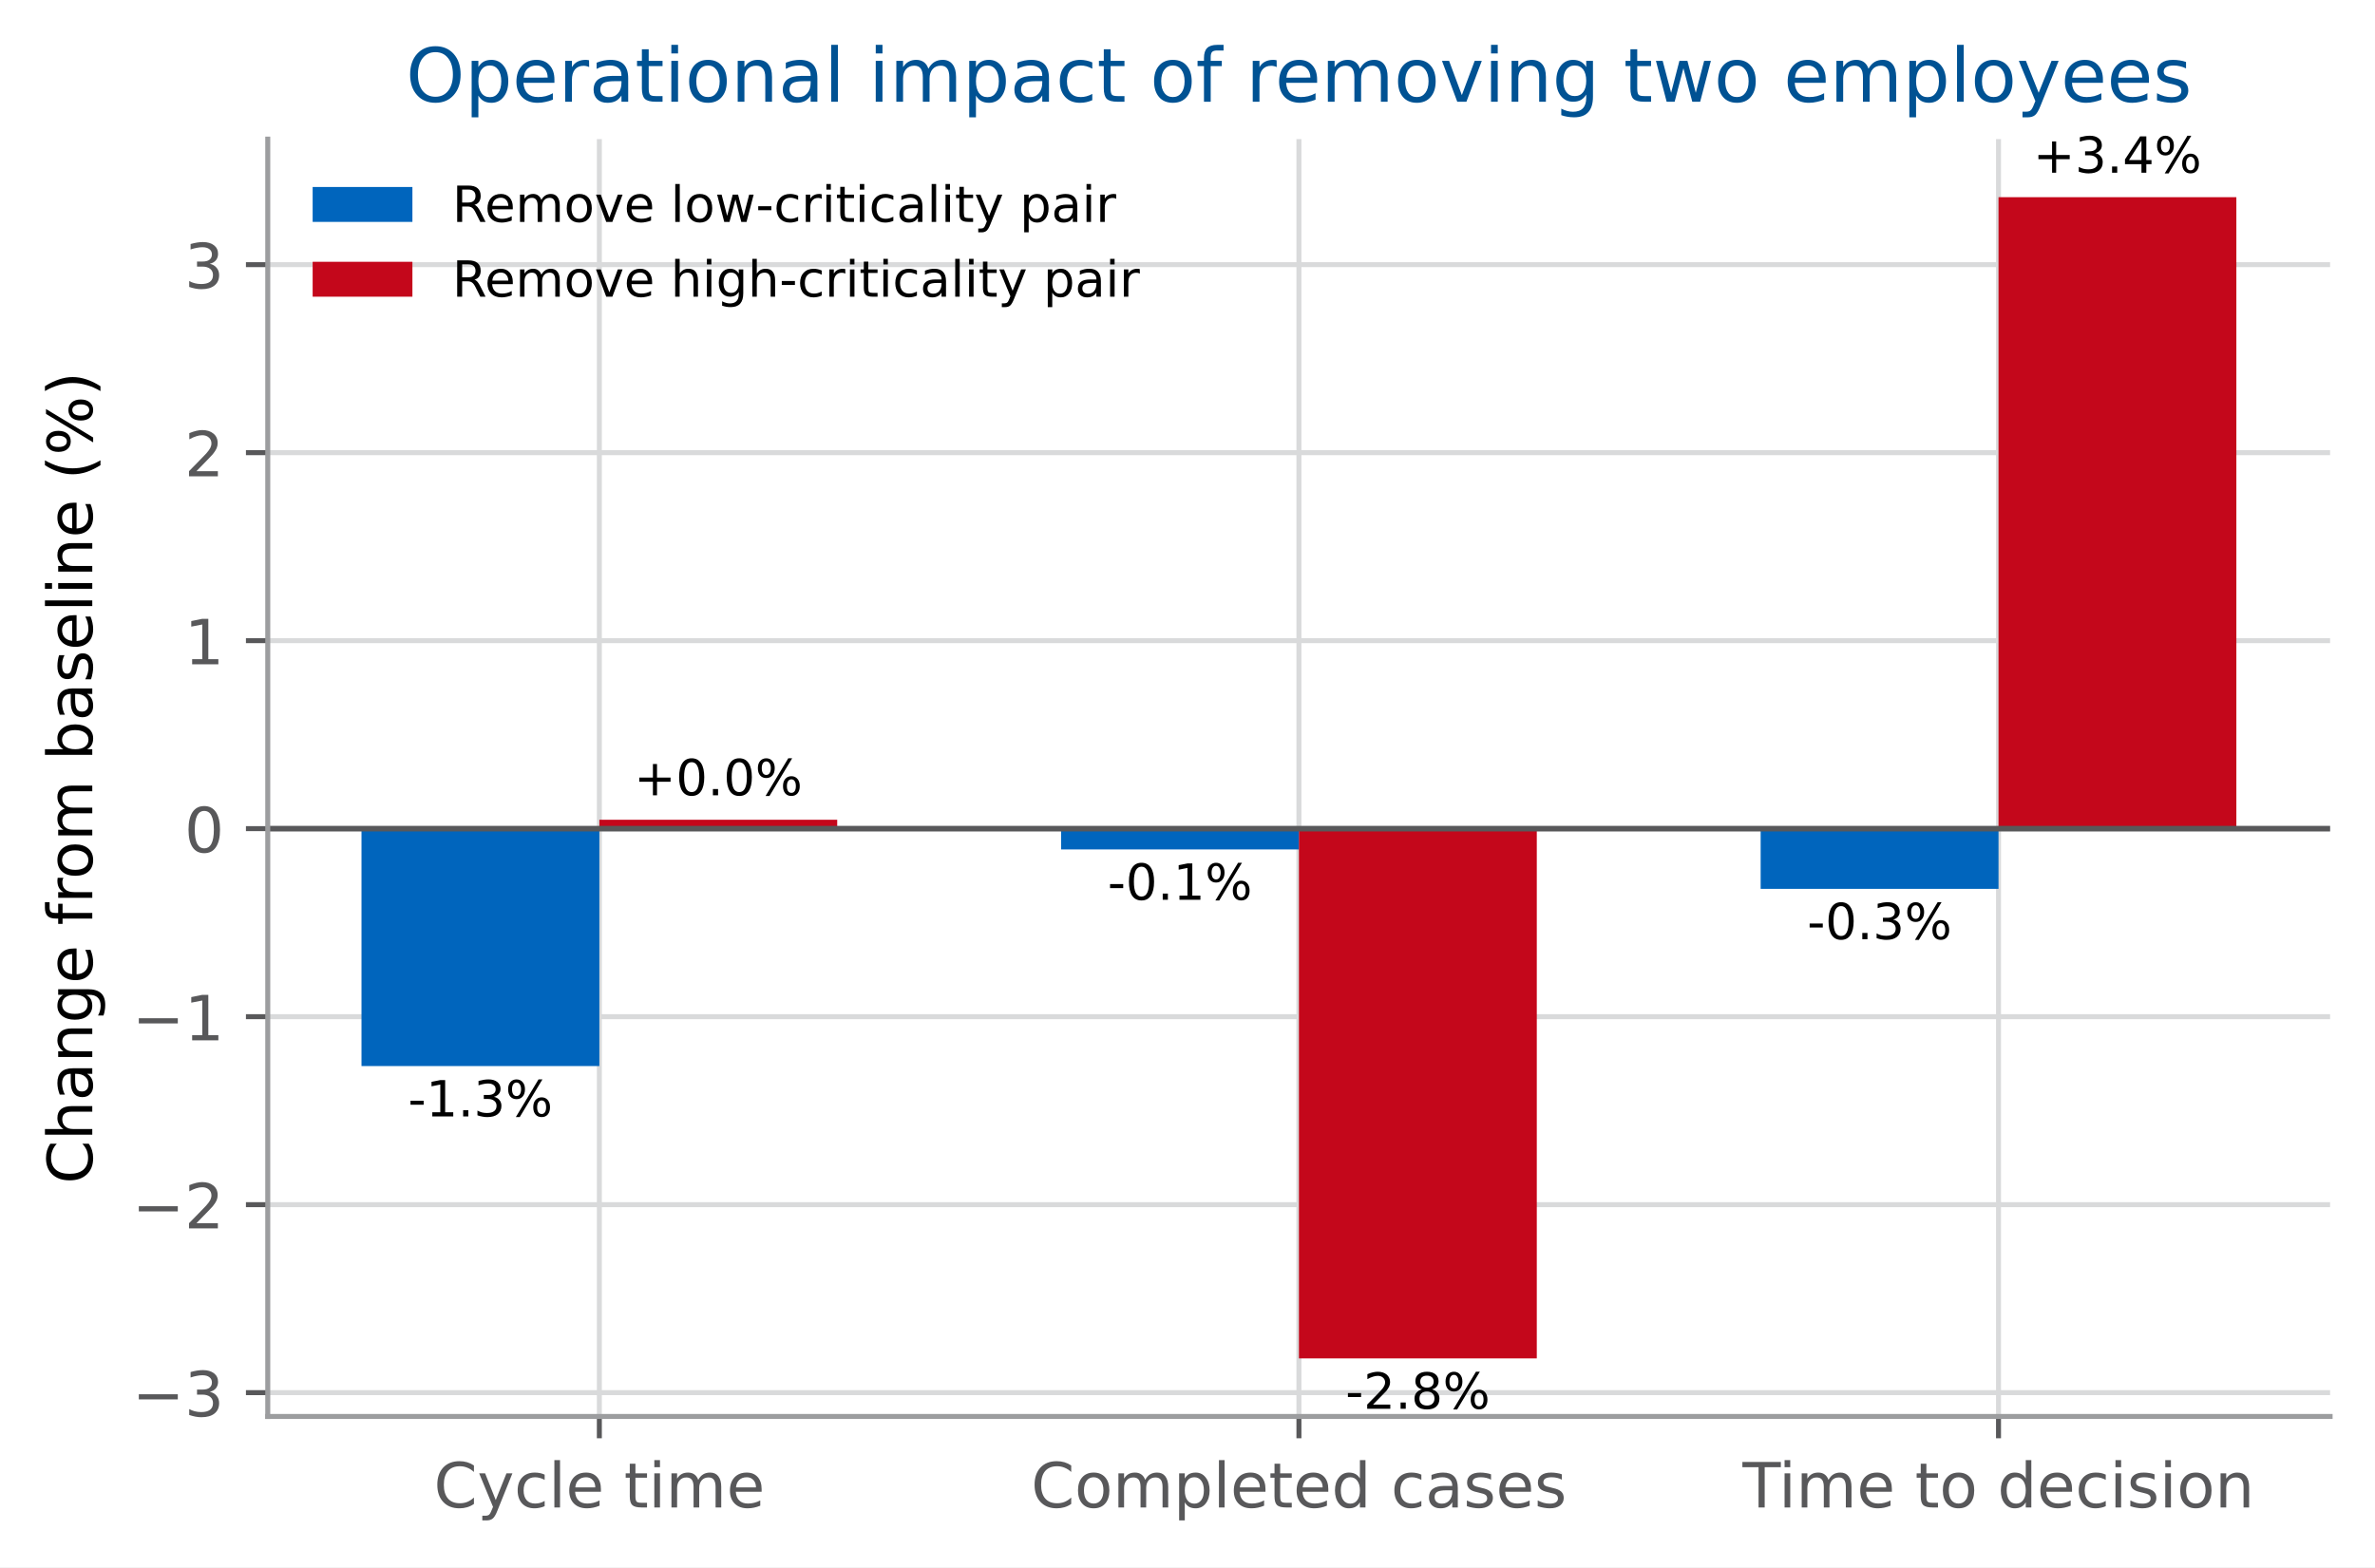
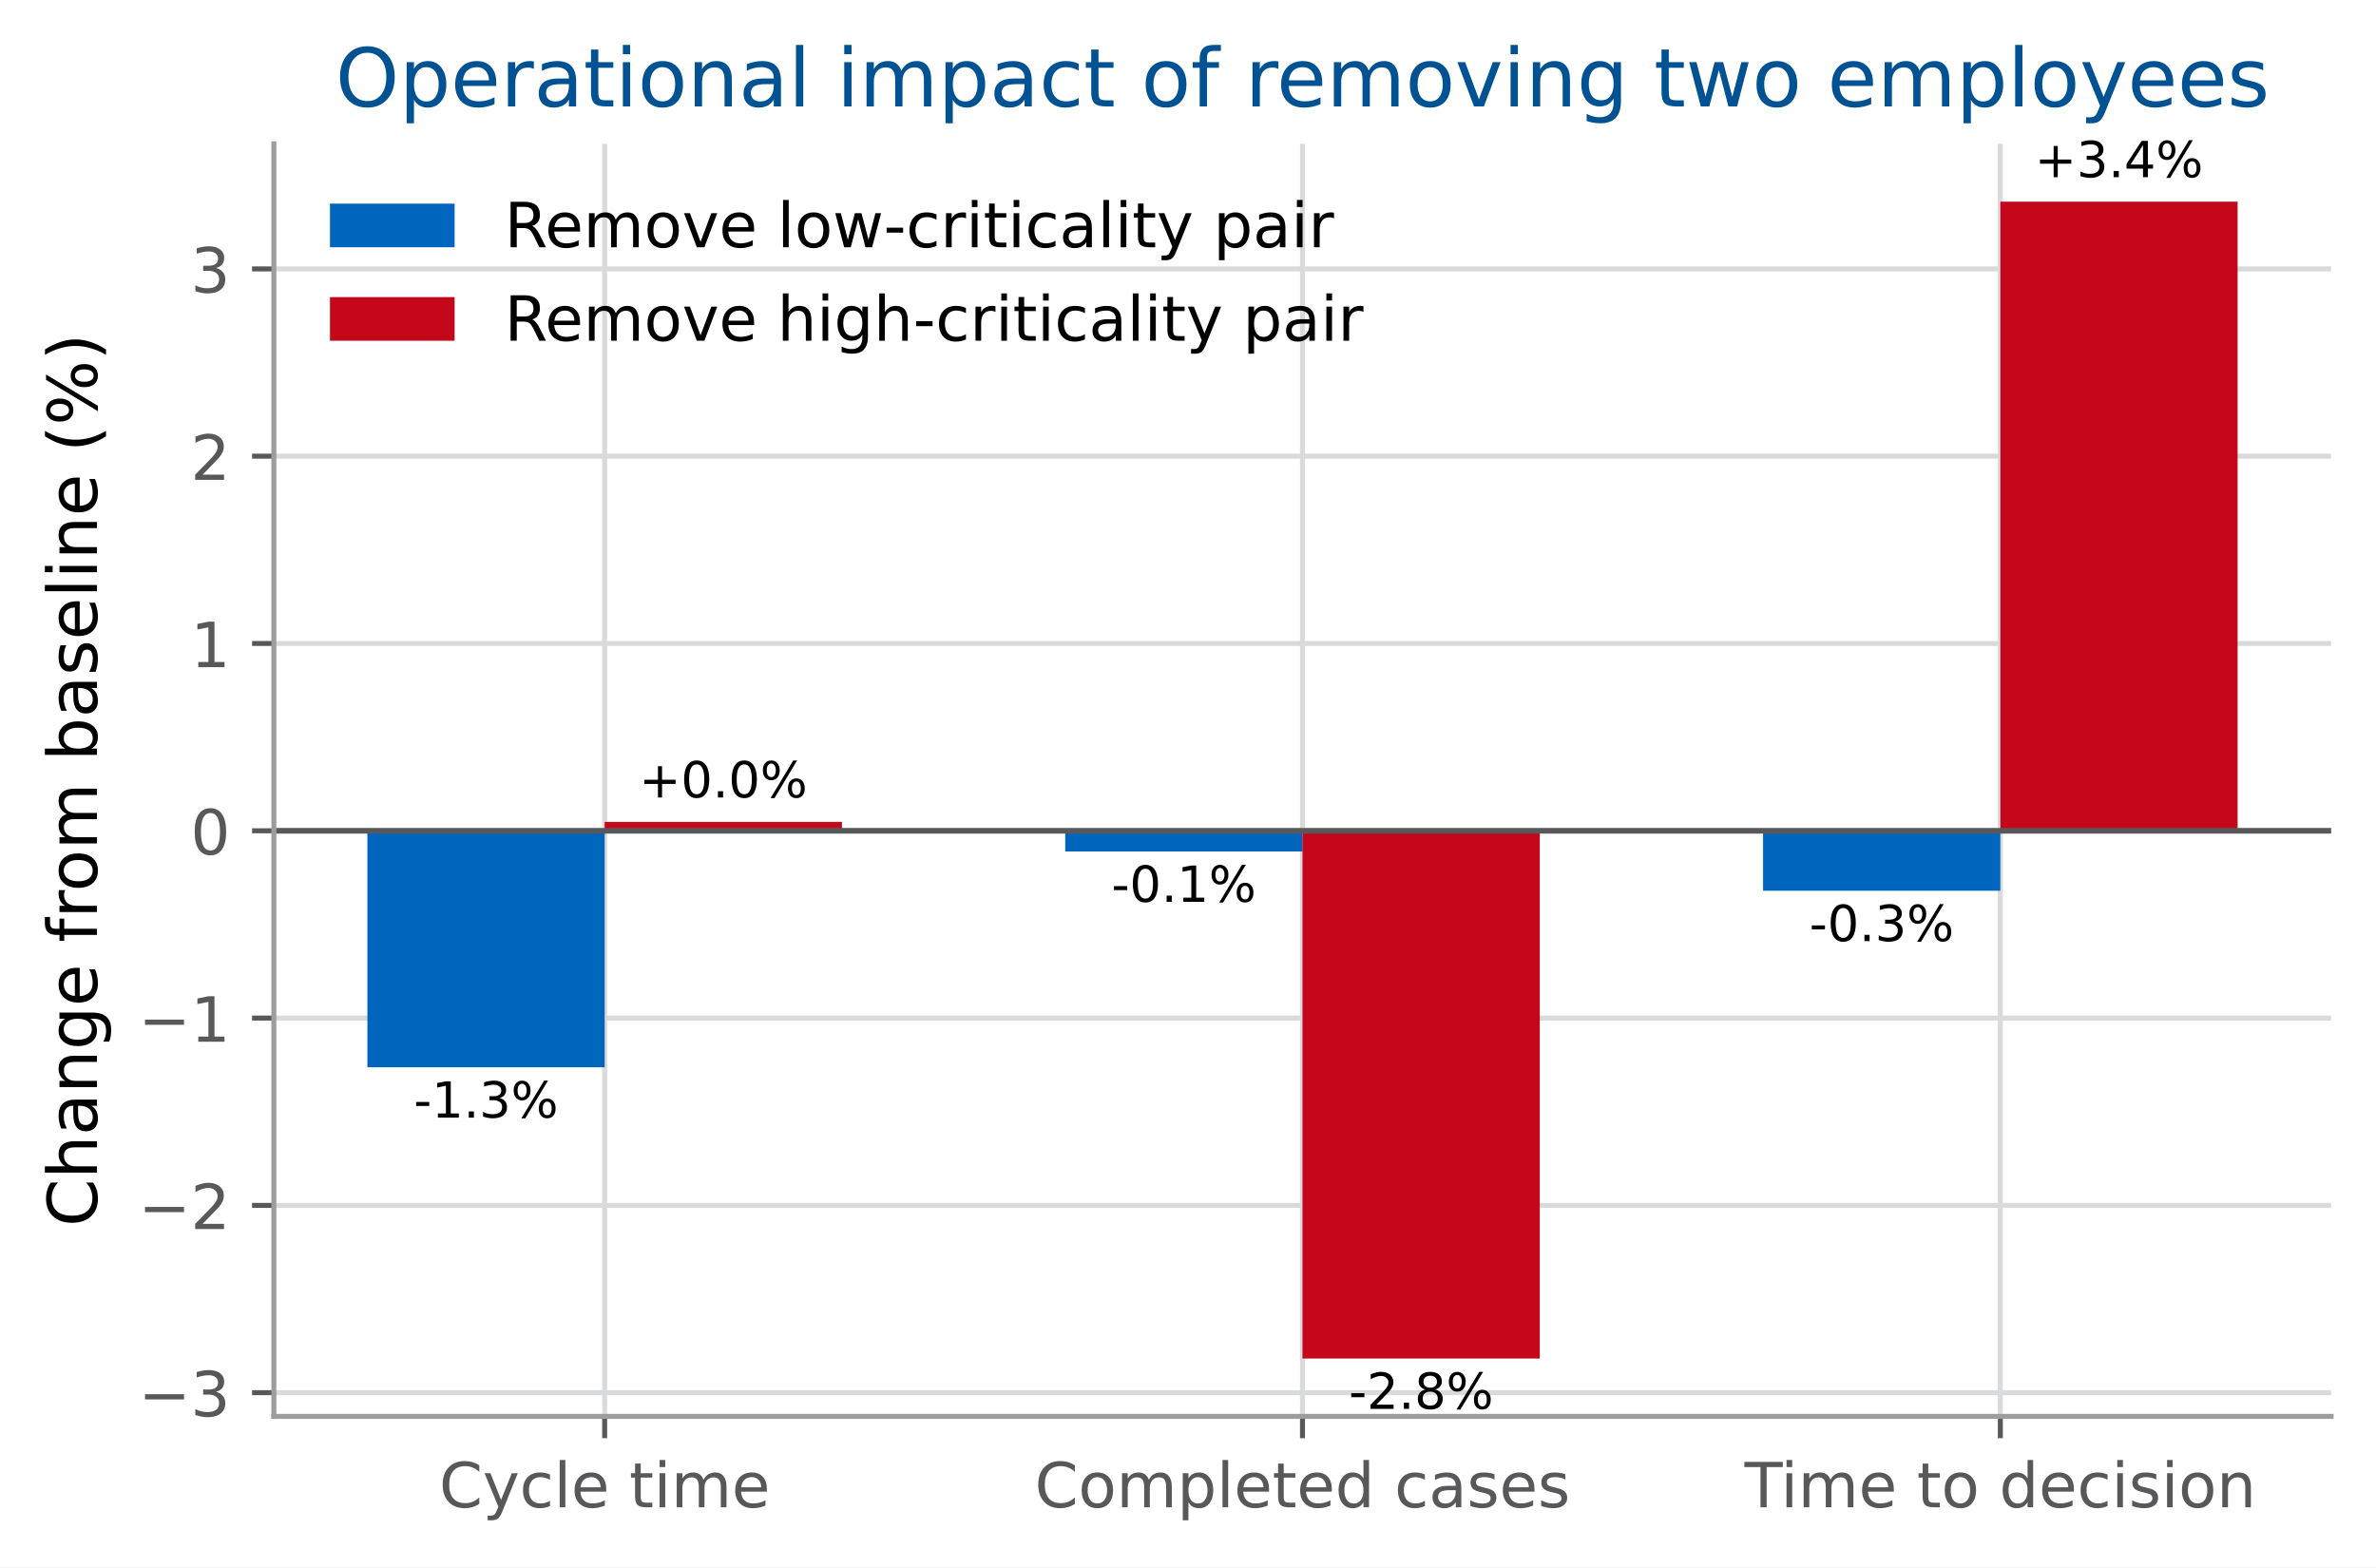
- <svg xmlns="http://www.w3.org/2000/svg" xmlns:xlink="http://www.w3.org/1999/xlink" width="380.901pt" height="251.437pt" viewBox="0 0 380.901 251.437" version="1.1">
+ <svg xmlns="http://www.w3.org/2000/svg" xmlns:xlink="http://www.w3.org/1999/xlink" width="381.223pt" height="251.476pt" viewBox="0 0 381.223 251.476" version="1.1">
  <defs>
    <style type="text/css">*{stroke-linejoin: round; stroke-linecap: butt}</style>
  </defs>
  <g id="figure_1">
    <g id="patch_1">
-       <path d="M 0 251.437  L 380.901 251.437  L 380.901 0  L 0 0  z " style="fill: #ffffff" />
+       <path d="M 0 251.476  L 381.223 251.476  L 381.223 0  L 0 0  z " style="fill: #ffffff" />
    </g>
    <g id="axes_1">
      <g id="patch_2">
-         <path d="M 42.943 227.236  L 373.701 227.236  L 373.701 22.318  L 42.943 22.318  z " style="fill: #ffffff" />
+         <path d="M 43.943 227.276  L 374.023 227.276  L 374.023 23.078  L 43.943 23.078  z " style="fill: #ffffff" />
      </g>
      <g id="matplotlib.axis_1">
        <g id="xtick_1">
          <g id="line2d_1">
-             <path d="M 96.124 227.236  L 96.124 22.318  " clip-path="url(#pf1f33b36db)" style="fill: none; stroke: #d9dadb; stroke-width: 0.8; stroke-linecap: square" />
+             <path d="M 97.016 227.276  L 97.016 23.078  " clip-path="url(#p3cbc5cbb21)" style="fill: none; stroke: #d9dadb; stroke-width: 0.8; stroke-linecap: square" />
          </g>
          <g id="line2d_2">
            <defs>
-               <path id="m77ccb95a8e" d="M 0 0  L 0 3.5  " style="stroke: #58585a; stroke-width: 0.8" />
+               <path id="m868f69e247" d="M 0 0  L 0 3.5  " style="stroke: #58585a; stroke-width: 0.8" />
            </defs>
            <g>
-               <use xlink:href="#m77ccb95a8e" x="96.124" y="227.236" style="fill: #58585a; stroke: #58585a; stroke-width: 0.8" />
+               <use xlink:href="#m868f69e247" x="97.016" y="227.276" style="fill: #58585a; stroke: #58585a; stroke-width: 0.8" />
            </g>
          </g>
          <g id="text_1">
-             <text style="font-size: 10px; font-family: 'DejaVu Sans', 'Bitstream Vera Sans', 'Computer Modern Sans Serif', 'Lucida Grande', 'Verdana', 'Geneva', 'Lucid', 'Arial', 'Helvetica', 'Avant Garde', sans-serif; text-anchor: middle; fill: #58585a" x="96.124" y="241.834" transform="rotate(-0 96.12449 241.8342)">Cycle time</text>
+             <text style="font-size: 10px; font-family: 'DejaVu Sans', 'Bitstream Vera Sans', 'Computer Modern Sans Serif', 'Lucida Grande', 'Verdana', 'Geneva', 'Lucid', 'Arial', 'Helvetica', 'Avant Garde', sans-serif; text-anchor: middle; fill: #58585a" x="97.016" y="241.874" transform="rotate(-0 97.01561 241.8741)">Cycle time</text>
          </g>
        </g>
        <g id="xtick_2">
          <g id="line2d_3">
-             <path d="M 208.322 227.236  L 208.322 22.318  " clip-path="url(#pf1f33b36db)" style="fill: none; stroke: #d9dadb; stroke-width: 0.8; stroke-linecap: square" />
+             <path d="M 208.983 227.276  L 208.983 23.078  " clip-path="url(#p3cbc5cbb21)" style="fill: none; stroke: #d9dadb; stroke-width: 0.8; stroke-linecap: square" />
          </g>
          <g id="line2d_4">
            <g>
-               <use xlink:href="#m77ccb95a8e" x="208.322" y="227.236" style="fill: #58585a; stroke: #58585a; stroke-width: 0.8" />
+               <use xlink:href="#m868f69e247" x="208.983" y="227.276" style="fill: #58585a; stroke: #58585a; stroke-width: 0.8" />
            </g>
          </g>
          <g id="text_2">
-             <text style="font-size: 10px; font-family: 'DejaVu Sans', 'Bitstream Vera Sans', 'Computer Modern Sans Serif', 'Lucida Grande', 'Verdana', 'Geneva', 'Lucid', 'Arial', 'Helvetica', 'Avant Garde', sans-serif; text-anchor: middle; fill: #58585a" x="208.322" y="241.834" transform="rotate(-0 208.3218 241.8342)">Completed cases</text>
+             <text style="font-size: 10px; font-family: 'DejaVu Sans', 'Bitstream Vera Sans', 'Computer Modern Sans Serif', 'Lucida Grande', 'Verdana', 'Geneva', 'Lucid', 'Arial', 'Helvetica', 'Avant Garde', sans-serif; text-anchor: middle; fill: #58585a" x="208.983" y="241.874" transform="rotate(-0 208.983 241.8741)">Completed cases</text>
          </g>
        </g>
        <g id="xtick_3">
          <g id="line2d_5">
-             <path d="M 320.519 227.236  L 320.519 22.318  " clip-path="url(#pf1f33b36db)" style="fill: none; stroke: #d9dadb; stroke-width: 0.8; stroke-linecap: square" />
+             <path d="M 320.95 227.276  L 320.95 23.078  " clip-path="url(#p3cbc5cbb21)" style="fill: none; stroke: #d9dadb; stroke-width: 0.8; stroke-linecap: square" />
          </g>
          <g id="line2d_6">
            <g>
-               <use xlink:href="#m77ccb95a8e" x="320.519" y="227.236" style="fill: #58585a; stroke: #58585a; stroke-width: 0.8" />
+               <use xlink:href="#m868f69e247" x="320.95" y="227.276" style="fill: #58585a; stroke: #58585a; stroke-width: 0.8" />
            </g>
          </g>
          <g id="text_3">
-             <text style="font-size: 10px; font-family: 'DejaVu Sans', 'Bitstream Vera Sans', 'Computer Modern Sans Serif', 'Lucida Grande', 'Verdana', 'Geneva', 'Lucid', 'Arial', 'Helvetica', 'Avant Garde', sans-serif; text-anchor: middle; fill: #58585a" x="320.519" y="241.834" transform="rotate(-0 320.5191 241.8342)">Time to decision</text>
+             <text style="font-size: 10px; font-family: 'DejaVu Sans', 'Bitstream Vera Sans', 'Computer Modern Sans Serif', 'Lucida Grande', 'Verdana', 'Geneva', 'Lucid', 'Arial', 'Helvetica', 'Avant Garde', sans-serif; text-anchor: middle; fill: #58585a" x="320.95" y="241.874" transform="rotate(-0 320.9505 241.8741)">Time to decision</text>
          </g>
        </g>
      </g>
      <g id="matplotlib.axis_2">
        <g id="ytick_1">
          <g id="line2d_7">
-             <path d="M 42.943 223.42  L 373.701 223.42  " clip-path="url(#pf1f33b36db)" style="fill: none; stroke: #d9dadb; stroke-width: 0.8; stroke-linecap: square" />
+             <path d="M 43.943 223.473  L 374.023 223.473  " clip-path="url(#p3cbc5cbb21)" style="fill: none; stroke: #d9dadb; stroke-width: 0.8; stroke-linecap: square" />
          </g>
          <g id="line2d_8">
            <defs>
-               <path id="m0a8cb5310c" d="M 0 0  L -3.5 0  " style="stroke: #58585a; stroke-width: 0.8" />
+               <path id="m77a90dac24" d="M 0 0  L -3.5 0  " style="stroke: #58585a; stroke-width: 0.8" />
            </defs>
            <g>
-               <use xlink:href="#m0a8cb5310c" x="42.943" y="223.42" style="fill: #58585a; stroke: #58585a; stroke-width: 0.8" />
+               <use xlink:href="#m77a90dac24" x="43.943" y="223.473" style="fill: #58585a; stroke: #58585a; stroke-width: 0.8" />
            </g>
          </g>
          <g id="text_4">
-             <text style="font-size: 10px; font-family: 'DejaVu Sans', 'Bitstream Vera Sans', 'Computer Modern Sans Serif', 'Lucida Grande', 'Verdana', 'Geneva', 'Lucid', 'Arial', 'Helvetica', 'Avant Garde', sans-serif; text-anchor: end; fill: #58585a" x="35.943" y="227.219" transform="rotate(-0 35.94297 227.2191)">−3</text>
+             <text style="font-size: 10px; font-family: 'DejaVu Sans', 'Bitstream Vera Sans', 'Computer Modern Sans Serif', 'Lucida Grande', 'Verdana', 'Geneva', 'Lucid', 'Arial', 'Helvetica', 'Avant Garde', sans-serif; text-anchor: end; fill: #58585a" x="36.943" y="227.272" transform="rotate(-0 36.94305 227.2723)">−3</text>
          </g>
        </g>
        <g id="ytick_2">
          <g id="line2d_9">
-             <path d="M 42.943 193.26  L 373.701 193.26  " clip-path="url(#pf1f33b36db)" style="fill: none; stroke: #d9dadb; stroke-width: 0.8; stroke-linecap: square" />
+             <path d="M 43.943 193.419  L 374.023 193.419  " clip-path="url(#p3cbc5cbb21)" style="fill: none; stroke: #d9dadb; stroke-width: 0.8; stroke-linecap: square" />
          </g>
          <g id="line2d_10">
            <g>
-               <use xlink:href="#m0a8cb5310c" x="42.943" y="193.26" style="fill: #58585a; stroke: #58585a; stroke-width: 0.8" />
+               <use xlink:href="#m77a90dac24" x="43.943" y="193.419" style="fill: #58585a; stroke: #58585a; stroke-width: 0.8" />
            </g>
          </g>
          <g id="text_5">
-             <text style="font-size: 10px; font-family: 'DejaVu Sans', 'Bitstream Vera Sans', 'Computer Modern Sans Serif', 'Lucida Grande', 'Verdana', 'Geneva', 'Lucid', 'Arial', 'Helvetica', 'Avant Garde', sans-serif; text-anchor: end; fill: #58585a" x="35.943" y="197.058" transform="rotate(-0 35.94297 197.0584)">−2</text>
+             <text style="font-size: 10px; font-family: 'DejaVu Sans', 'Bitstream Vera Sans', 'Computer Modern Sans Serif', 'Lucida Grande', 'Verdana', 'Geneva', 'Lucid', 'Arial', 'Helvetica', 'Avant Garde', sans-serif; text-anchor: end; fill: #58585a" x="36.943" y="197.218" transform="rotate(-0 36.94305 197.2177)">−2</text>
          </g>
        </g>
        <g id="ytick_3">
          <g id="line2d_11">
-             <path d="M 42.943 163.099  L 373.701 163.099  " clip-path="url(#pf1f33b36db)" style="fill: none; stroke: #d9dadb; stroke-width: 0.8; stroke-linecap: square" />
+             <path d="M 43.943 163.364  L 374.023 163.364  " clip-path="url(#p3cbc5cbb21)" style="fill: none; stroke: #d9dadb; stroke-width: 0.8; stroke-linecap: square" />
          </g>
          <g id="line2d_12">
            <g>
-               <use xlink:href="#m0a8cb5310c" x="42.943" y="163.099" style="fill: #58585a; stroke: #58585a; stroke-width: 0.8" />
+               <use xlink:href="#m77a90dac24" x="43.943" y="163.364" style="fill: #58585a; stroke: #58585a; stroke-width: 0.8" />
            </g>
          </g>
          <g id="text_6">
-             <text style="font-size: 10px; font-family: 'DejaVu Sans', 'Bitstream Vera Sans', 'Computer Modern Sans Serif', 'Lucida Grande', 'Verdana', 'Geneva', 'Lucid', 'Arial', 'Helvetica', 'Avant Garde', sans-serif; text-anchor: end; fill: #58585a" x="35.943" y="166.898" transform="rotate(-0 35.94297 166.8978)">−1</text>
+             <text style="font-size: 10px; font-family: 'DejaVu Sans', 'Bitstream Vera Sans', 'Computer Modern Sans Serif', 'Lucida Grande', 'Verdana', 'Geneva', 'Lucid', 'Arial', 'Helvetica', 'Avant Garde', sans-serif; text-anchor: end; fill: #58585a" x="36.943" y="167.163" transform="rotate(-0 36.94305 167.163)">−1</text>
          </g>
        </g>
        <g id="ytick_4">
          <g id="line2d_13">
-             <path d="M 42.943 132.938  L 373.701 132.938  " clip-path="url(#pf1f33b36db)" style="fill: none; stroke: #d9dadb; stroke-width: 0.8; stroke-linecap: square" />
+             <path d="M 43.943 133.31  L 374.023 133.31  " clip-path="url(#p3cbc5cbb21)" style="fill: none; stroke: #d9dadb; stroke-width: 0.8; stroke-linecap: square" />
          </g>
          <g id="line2d_14">
            <g>
-               <use xlink:href="#m0a8cb5310c" x="42.943" y="132.938" style="fill: #58585a; stroke: #58585a; stroke-width: 0.8" />
+               <use xlink:href="#m77a90dac24" x="43.943" y="133.31" style="fill: #58585a; stroke: #58585a; stroke-width: 0.8" />
            </g>
          </g>
          <g id="text_7">
-             <text style="font-size: 10px; font-family: 'DejaVu Sans', 'Bitstream Vera Sans', 'Computer Modern Sans Serif', 'Lucida Grande', 'Verdana', 'Geneva', 'Lucid', 'Arial', 'Helvetica', 'Avant Garde', sans-serif; text-anchor: end; fill: #58585a" x="35.943" y="136.737" transform="rotate(-0 35.94297 136.7372)">0</text>
+             <text style="font-size: 10px; font-family: 'DejaVu Sans', 'Bitstream Vera Sans', 'Computer Modern Sans Serif', 'Lucida Grande', 'Verdana', 'Geneva', 'Lucid', 'Arial', 'Helvetica', 'Avant Garde', sans-serif; text-anchor: end; fill: #58585a" x="36.943" y="137.108" transform="rotate(-0 36.94305 137.1084)">0</text>
          </g>
        </g>
        <g id="ytick_5">
          <g id="line2d_15">
-             <path d="M 42.943 102.778  L 373.701 102.778  " clip-path="url(#pf1f33b36db)" style="fill: none; stroke: #d9dadb; stroke-width: 0.8; stroke-linecap: square" />
+             <path d="M 43.943 103.255  L 374.023 103.255  " clip-path="url(#p3cbc5cbb21)" style="fill: none; stroke: #d9dadb; stroke-width: 0.8; stroke-linecap: square" />
          </g>
          <g id="line2d_16">
            <g>
-               <use xlink:href="#m0a8cb5310c" x="42.943" y="102.778" style="fill: #58585a; stroke: #58585a; stroke-width: 0.8" />
+               <use xlink:href="#m77a90dac24" x="43.943" y="103.255" style="fill: #58585a; stroke: #58585a; stroke-width: 0.8" />
            </g>
          </g>
          <g id="text_8">
-             <text style="font-size: 10px; font-family: 'DejaVu Sans', 'Bitstream Vera Sans', 'Computer Modern Sans Serif', 'Lucida Grande', 'Verdana', 'Geneva', 'Lucid', 'Arial', 'Helvetica', 'Avant Garde', sans-serif; text-anchor: end; fill: #58585a" x="35.943" y="106.577" transform="rotate(-0 35.94297 106.5766)">1</text>
+             <text style="font-size: 10px; font-family: 'DejaVu Sans', 'Bitstream Vera Sans', 'Computer Modern Sans Serif', 'Lucida Grande', 'Verdana', 'Geneva', 'Lucid', 'Arial', 'Helvetica', 'Avant Garde', sans-serif; text-anchor: end; fill: #58585a" x="36.943" y="107.054" transform="rotate(-0 36.94305 107.0537)">1</text>
          </g>
        </g>
        <g id="ytick_6">
          <g id="line2d_17">
-             <path d="M 42.943 72.617  L 373.701 72.617  " clip-path="url(#pf1f33b36db)" style="fill: none; stroke: #d9dadb; stroke-width: 0.8; stroke-linecap: square" />
+             <path d="M 43.943 73.2  L 374.023 73.2  " clip-path="url(#p3cbc5cbb21)" style="fill: none; stroke: #d9dadb; stroke-width: 0.8; stroke-linecap: square" />
          </g>
          <g id="line2d_18">
            <g>
-               <use xlink:href="#m0a8cb5310c" x="42.943" y="72.617" style="fill: #58585a; stroke: #58585a; stroke-width: 0.8" />
+               <use xlink:href="#m77a90dac24" x="43.943" y="73.2" style="fill: #58585a; stroke: #58585a; stroke-width: 0.8" />
            </g>
          </g>
          <g id="text_9">
-             <text style="font-size: 10px; font-family: 'DejaVu Sans', 'Bitstream Vera Sans', 'Computer Modern Sans Serif', 'Lucida Grande', 'Verdana', 'Geneva', 'Lucid', 'Arial', 'Helvetica', 'Avant Garde', sans-serif; text-anchor: end; fill: #58585a" x="35.943" y="76.416" transform="rotate(-0 35.94297 76.41597)">2</text>
+             <text style="font-size: 10px; font-family: 'DejaVu Sans', 'Bitstream Vera Sans', 'Computer Modern Sans Serif', 'Lucida Grande', 'Verdana', 'Geneva', 'Lucid', 'Arial', 'Helvetica', 'Avant Garde', sans-serif; text-anchor: end; fill: #58585a" x="36.943" y="76.999" transform="rotate(-0 36.94305 76.99908)">2</text>
          </g>
        </g>
        <g id="ytick_7">
          <g id="line2d_19">
-             <path d="M 42.943 42.457  L 373.701 42.457  " clip-path="url(#pf1f33b36db)" style="fill: none; stroke: #d9dadb; stroke-width: 0.8; stroke-linecap: square" />
+             <path d="M 43.943 43.146  L 374.023 43.146  " clip-path="url(#p3cbc5cbb21)" style="fill: none; stroke: #d9dadb; stroke-width: 0.8; stroke-linecap: square" />
          </g>
          <g id="line2d_20">
            <g>
-               <use xlink:href="#m0a8cb5310c" x="42.943" y="42.457" style="fill: #58585a; stroke: #58585a; stroke-width: 0.8" />
+               <use xlink:href="#m77a90dac24" x="43.943" y="43.146" style="fill: #58585a; stroke: #58585a; stroke-width: 0.8" />
            </g>
          </g>
          <g id="text_10">
-             <text style="font-size: 10px; font-family: 'DejaVu Sans', 'Bitstream Vera Sans', 'Computer Modern Sans Serif', 'Lucida Grande', 'Verdana', 'Geneva', 'Lucid', 'Arial', 'Helvetica', 'Avant Garde', sans-serif; text-anchor: end; fill: #58585a" x="35.943" y="46.255" transform="rotate(-0 35.94297 46.25535)">3</text>
+             <text style="font-size: 10px; font-family: 'DejaVu Sans', 'Bitstream Vera Sans', 'Computer Modern Sans Serif', 'Lucida Grande', 'Verdana', 'Geneva', 'Lucid', 'Arial', 'Helvetica', 'Avant Garde', sans-serif; text-anchor: end; fill: #58585a" x="36.943" y="46.944" transform="rotate(-0 36.94305 46.94443)">3</text>
          </g>
        </g>
        <g id="text_11">
-           <text style="font-size: 10px; font-family: 'DejaVu Sans', 'Bitstream Vera Sans', 'Computer Modern Sans Serif', 'Lucida Grande', 'Verdana', 'Geneva', 'Lucid', 'Arial', 'Helvetica', 'Avant Garde', sans-serif; text-anchor: middle" x="14.798" y="124.777" transform="rotate(-90 14.79844 124.777)">Change from baseline (%)</text>
+           <text style="font-size: 11px; font-family: 'DejaVu Sans', 'Bitstream Vera Sans', 'Computer Modern Sans Serif', 'Lucida Grande', 'Verdana', 'Geneva', 'Lucid', 'Arial', 'Helvetica', 'Avant Garde', sans-serif; text-anchor: middle" x="15.558" y="125.177" transform="rotate(-90 15.55828 125.1768)">Change from baseline (%)</text>
        </g>
      </g>
      <g id="patch_3">
-         <path d="M 57.977 132.938  L 96.124 132.938  L 96.124 171.022  L 57.977 171.022  z " clip-path="url(#pf1f33b36db)" style="fill: #0065bd" />
+         <path d="M 58.947 133.31  L 97.016 133.31  L 97.016 171.259  L 58.947 171.259  z " clip-path="url(#p3cbc5cbb21)" style="fill: #0065bd" />
      </g>
      <g id="patch_4">
-         <path d="M 170.175 132.938  L 208.322 132.938  L 208.322 136.271  L 170.175 136.271  z " clip-path="url(#pf1f33b36db)" style="fill: #0065bd" />
+         <path d="M 170.914 133.31  L 208.983 133.31  L 208.983 136.631  L 170.914 136.631  z " clip-path="url(#p3cbc5cbb21)" style="fill: #0065bd" />
      </g>
      <g id="patch_5">
-         <path d="M 282.372 132.938  L 320.519 132.938  L 320.519 142.595  L 282.372 142.595  z " clip-path="url(#pf1f33b36db)" style="fill: #0065bd" />
+         <path d="M 282.882 133.31  L 320.95 133.31  L 320.95 142.933  L 282.882 142.933  z " clip-path="url(#p3cbc5cbb21)" style="fill: #0065bd" />
      </g>
      <g id="patch_6">
-         <path d="M 96.124 132.938  L 134.272 132.938  L 134.272 131.509  L 96.124 131.509  z " clip-path="url(#pf1f33b36db)" style="fill: #c4071b" />
+         <path d="M 97.016 133.31  L 135.085 133.31  L 135.085 131.885  L 97.016 131.885  z " clip-path="url(#p3cbc5cbb21)" style="fill: #c4071b" />
      </g>
      <g id="patch_7">
-         <path d="M 208.322 132.938  L 246.469 132.938  L 246.469 217.921  L 208.322 217.921  z " clip-path="url(#pf1f33b36db)" style="fill: #c4071b" />
+         <path d="M 208.983 133.31  L 247.052 133.31  L 247.052 217.994  L 208.983 217.994  z " clip-path="url(#p3cbc5cbb21)" style="fill: #c4071b" />
      </g>
      <g id="patch_8">
-         <path d="M 320.519 132.938  L 358.666 132.938  L 358.666 31.633  L 320.519 31.633  z " clip-path="url(#pf1f33b36db)" style="fill: #c4071b" />
+         <path d="M 320.95 133.31  L 359.019 133.31  L 359.019 32.36  L 320.95 32.36  z " clip-path="url(#p3cbc5cbb21)" style="fill: #c4071b" />
      </g>
      <g id="line2d_21">
-         <path d="M 42.943 132.938  L 373.701 132.938  " clip-path="url(#pf1f33b36db)" style="fill: none; stroke: #58585a; stroke-width: 0.9; stroke-linecap: square" />
+         <path d="M 43.943 133.31  L 374.023 133.31  " clip-path="url(#p3cbc5cbb21)" style="fill: none; stroke: #58585a; stroke-width: 0.9; stroke-linecap: square" />
      </g>
      <g id="patch_9">
-         <path d="M 42.943 227.236  L 42.943 22.318  " style="fill: none; stroke: #9c9d9f; stroke-width: 0.8; stroke-linejoin: miter; stroke-linecap: square" />
+         <path d="M 43.943 227.276  L 43.943 23.078  " style="fill: none; stroke: #9c9d9f; stroke-width: 0.8; stroke-linejoin: miter; stroke-linecap: square" />
      </g>
      <g id="patch_10">
-         <path d="M 42.943 227.236  L 373.701 227.236  " style="fill: none; stroke: #9c9d9f; stroke-width: 0.8; stroke-linejoin: miter; stroke-linecap: square" />
+         <path d="M 43.943 227.276  L 374.023 227.276  " style="fill: none; stroke: #9c9d9f; stroke-width: 0.8; stroke-linejoin: miter; stroke-linecap: square" />
      </g>
      <g id="text_12">
-         <text style="font-size: 8px; font-family: 'DejaVu Sans', 'Bitstream Vera Sans', 'Computer Modern Sans Serif', 'Lucida Grande', 'Verdana', 'Geneva', 'Lucid', 'Arial', 'Helvetica', 'Avant Garde', sans-serif; text-anchor: middle" x="77.051" y="179.1" transform="rotate(-0 77.05095 179.1003)">-1.3%</text>
+         <text style="font-size: 8px; font-family: 'DejaVu Sans', 'Bitstream Vera Sans', 'Computer Modern Sans Serif', 'Lucida Grande', 'Verdana', 'Geneva', 'Lucid', 'Arial', 'Helvetica', 'Avant Garde', sans-serif; text-anchor: middle" x="77.981" y="179.338" transform="rotate(-0 77.98115 179.3376)">-1.3%</text>
      </g>
      <g id="text_13">
-         <text style="font-size: 8px; font-family: 'DejaVu Sans', 'Bitstream Vera Sans', 'Computer Modern Sans Serif', 'Lucida Grande', 'Verdana', 'Geneva', 'Lucid', 'Arial', 'Helvetica', 'Avant Garde', sans-serif; text-anchor: middle" x="189.248" y="144.349" transform="rotate(-0 189.2483 144.3492)">-0.1%</text>
+         <text style="font-size: 8px; font-family: 'DejaVu Sans', 'Bitstream Vera Sans', 'Computer Modern Sans Serif', 'Lucida Grande', 'Verdana', 'Geneva', 'Lucid', 'Arial', 'Helvetica', 'Avant Garde', sans-serif; text-anchor: middle" x="189.949" y="144.709" transform="rotate(-0 189.9486 144.7086)">-0.1%</text>
      </g>
      <g id="text_14">
-         <text style="font-size: 8px; font-family: 'DejaVu Sans', 'Bitstream Vera Sans', 'Computer Modern Sans Serif', 'Lucida Grande', 'Verdana', 'Geneva', 'Lucid', 'Arial', 'Helvetica', 'Avant Garde', sans-serif; text-anchor: middle" x="301.446" y="150.673" transform="rotate(-0 301.4456 150.6734)">-0.3%</text>
+         <text style="font-size: 8px; font-family: 'DejaVu Sans', 'Bitstream Vera Sans', 'Computer Modern Sans Serif', 'Lucida Grande', 'Verdana', 'Geneva', 'Lucid', 'Arial', 'Helvetica', 'Avant Garde', sans-serif; text-anchor: middle" x="301.916" y="151.011" transform="rotate(-0 301.916 151.0107)">-0.3%</text>
      </g>
      <g id="text_15">
-         <text style="font-size: 8px; font-family: 'DejaVu Sans', 'Bitstream Vera Sans', 'Computer Modern Sans Serif', 'Lucida Grande', 'Verdana', 'Geneva', 'Lucid', 'Arial', 'Helvetica', 'Avant Garde', sans-serif; text-anchor: middle" x="115.198" y="127.587" transform="rotate(-0 115.198 127.5866)">+0.0%</text>
+         <text style="font-size: 8px; font-family: 'DejaVu Sans', 'Bitstream Vera Sans', 'Computer Modern Sans Serif', 'Lucida Grande', 'Verdana', 'Geneva', 'Lucid', 'Arial', 'Helvetica', 'Avant Garde', sans-serif; text-anchor: middle" x="116.05" y="127.963" transform="rotate(-0 116.0501 127.9628)">+0.0%</text>
      </g>
      <g id="text_16">
-         <text style="font-size: 8px; font-family: 'DejaVu Sans', 'Bitstream Vera Sans', 'Computer Modern Sans Serif', 'Lucida Grande', 'Verdana', 'Geneva', 'Lucid', 'Arial', 'Helvetica', 'Avant Garde', sans-serif; text-anchor: middle" x="227.395" y="225.999" transform="rotate(-0 227.3953 225.9995)">-2.8%</text>
+         <text style="font-size: 8px; font-family: 'DejaVu Sans', 'Bitstream Vera Sans', 'Computer Modern Sans Serif', 'Lucida Grande', 'Verdana', 'Geneva', 'Lucid', 'Arial', 'Helvetica', 'Avant Garde', sans-serif; text-anchor: middle" x="228.018" y="226.072" transform="rotate(-0 228.0175 226.072)">-2.8%</text>
      </g>
      <g id="text_17">
-         <text style="font-size: 8px; font-family: 'DejaVu Sans', 'Bitstream Vera Sans', 'Computer Modern Sans Serif', 'Lucida Grande', 'Verdana', 'Geneva', 'Lucid', 'Arial', 'Helvetica', 'Avant Garde', sans-serif; text-anchor: middle" x="339.593" y="27.711" transform="rotate(-0 339.5926 27.71069)">+3.4%</text>
+         <text style="font-size: 8px; font-family: 'DejaVu Sans', 'Bitstream Vera Sans', 'Computer Modern Sans Serif', 'Lucida Grande', 'Verdana', 'Geneva', 'Lucid', 'Arial', 'Helvetica', 'Avant Garde', sans-serif; text-anchor: middle" x="339.985" y="28.438" transform="rotate(-0 339.9849 28.43781)">+3.4%</text>
      </g>
      <g id="text_18">
-         <text style="font-size: 12px; font-family: 'DejaVu Sans', 'Bitstream Vera Sans', 'Computer Modern Sans Serif', 'Lucida Grande', 'Verdana', 'Geneva', 'Lucid', 'Arial', 'Helvetica', 'Avant Garde', sans-serif; text-anchor: middle; fill: #005293" x="208.322" y="16.318" transform="rotate(-0 208.3218 16.31812)">Operational impact of removing two employees</text>
+         <text style="font-size: 13px; font-family: 'DejaVu Sans', 'Bitstream Vera Sans', 'Computer Modern Sans Serif', 'Lucida Grande', 'Verdana', 'Geneva', 'Lucid', 'Arial', 'Helvetica', 'Avant Garde', sans-serif; text-anchor: middle; fill: #005293" x="208.983" y="17.078" transform="rotate(-0 208.983 17.07797)">Operational impact of removing two employees</text>
      </g>
      <g id="legend_1">
        <g id="patch_11">
-           <path d="M 50.143 35.597  L 66.143 35.597  L 66.143 29.997  L 50.143 29.997  z " style="fill: #0065bd" />
+           <path d="M 52.943 39.676  L 72.943 39.676  L 72.943 32.676  L 52.943 32.676  z " style="fill: #0065bd" />
        </g>
        <g id="text_19">
-           <text style="font-size: 8px; font-family: 'DejaVu Sans', 'Bitstream Vera Sans', 'Computer Modern Sans Serif', 'Lucida Grande', 'Verdana', 'Geneva', 'Lucid', 'Arial', 'Helvetica', 'Avant Garde', sans-serif; text-anchor: start" x="72.543" y="35.597" transform="rotate(-0 72.54297 35.59687)">Remove low-criticality pair</text>
+           <text style="font-size: 10px; font-family: 'DejaVu Sans', 'Bitstream Vera Sans', 'Computer Modern Sans Serif', 'Lucida Grande', 'Verdana', 'Geneva', 'Lucid', 'Arial', 'Helvetica', 'Avant Garde', sans-serif; text-anchor: start" x="80.943" y="39.676" transform="rotate(-0 80.94305 39.67641)">Remove low-criticality pair</text>
        </g>
        <g id="patch_12">
-           <path d="M 50.143 47.597  L 66.143 47.597  L 66.143 41.998  L 50.143 41.998  z " style="fill: #c4071b" />
+           <path d="M 52.943 54.677  L 72.943 54.677  L 72.943 47.677  L 52.943 47.677  z " style="fill: #c4071b" />
        </g>
        <g id="text_20">
-           <text style="font-size: 8px; font-family: 'DejaVu Sans', 'Bitstream Vera Sans', 'Computer Modern Sans Serif', 'Lucida Grande', 'Verdana', 'Geneva', 'Lucid', 'Arial', 'Helvetica', 'Avant Garde', sans-serif; text-anchor: start" x="72.543" y="47.597" transform="rotate(-0 72.54297 47.5975)">Remove high-criticality pair</text>
+           <text style="font-size: 10px; font-family: 'DejaVu Sans', 'Bitstream Vera Sans', 'Computer Modern Sans Serif', 'Lucida Grande', 'Verdana', 'Geneva', 'Lucid', 'Arial', 'Helvetica', 'Avant Garde', sans-serif; text-anchor: start" x="80.943" y="54.677" transform="rotate(-0 80.94305 54.67719)">Remove high-criticality pair</text>
        </g>
      </g>
    </g>
  </g>
  <defs>
-     <clipPath id="pf1f33b36db">
-       <rect x="42.943" y="22.318" width="330.758" height="204.918" />
+     <clipPath id="p3cbc5cbb21">
+       <rect x="43.943" y="23.078" width="330.08" height="204.198" />
    </clipPath>
  </defs>
</svg>
